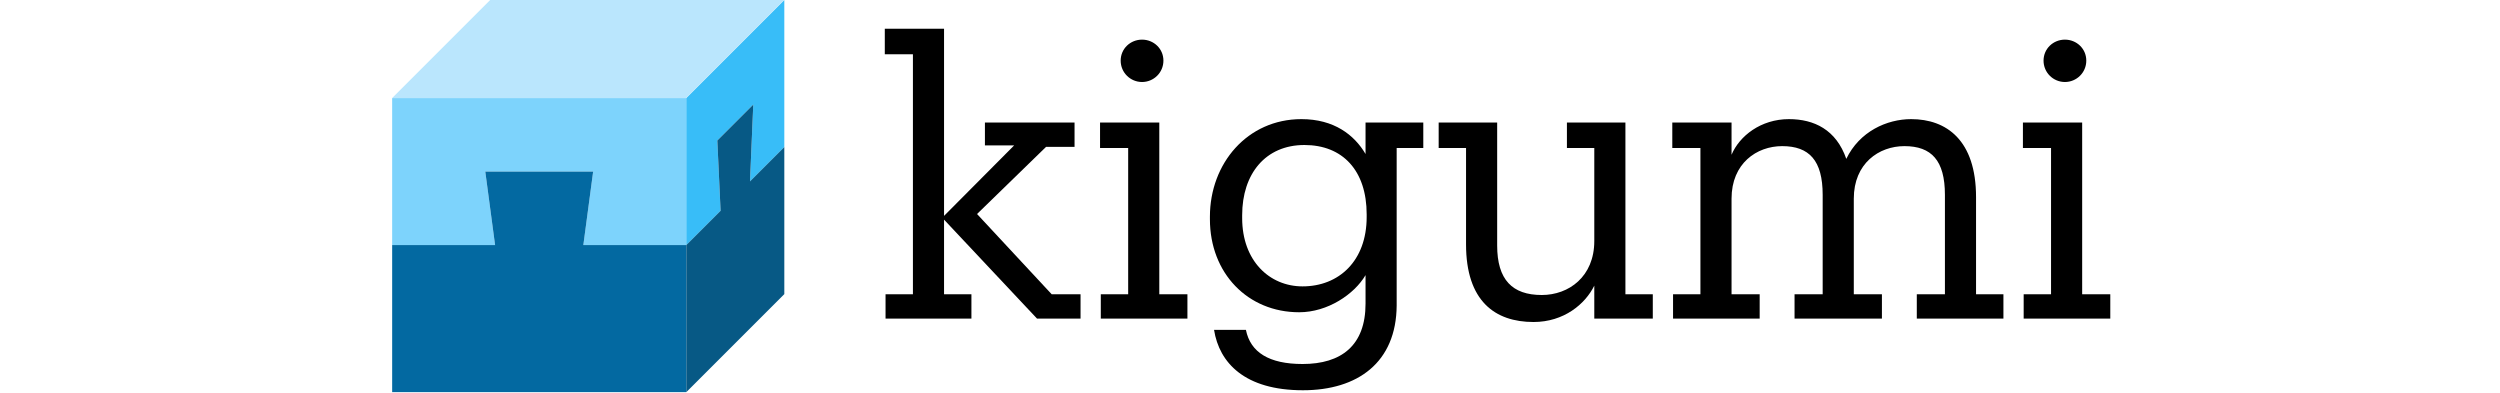
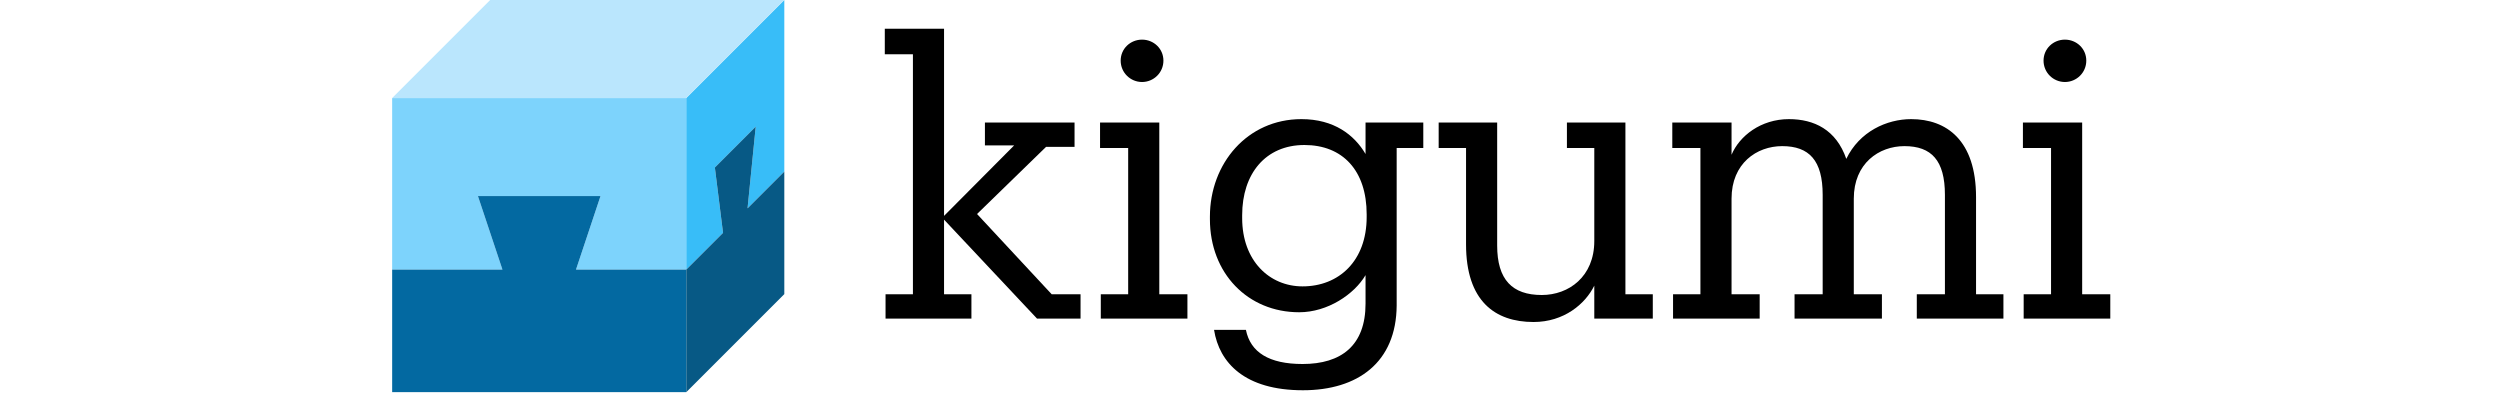
<svg xmlns="http://www.w3.org/2000/svg" width="100%" height="100%" viewBox="0 0 510 80" version="1.1" xml:space="preserve" style="fill-rule:evenodd;clip-rule:evenodd;stroke-linejoin:round;stroke-miterlimit:2;">
  <g transform="matrix(1,0,0,1,-21.8478,-94.7016)">
    <g transform="matrix(76.5,0,0,76.5,200.051,159.702)">
      <path d="M0.261,-0.065L0.188,-0.065L0.188,-0.264L0.436,-0L0.552,-0L0.552,-0.065L0.475,-0.065L0.276,-0.279L0.46,-0.458L0.536,-0.458L0.536,-0.523L0.297,-0.523L0.297,-0.462L0.375,-0.462L0.188,-0.274L0.188,-0.773L0.03,-0.773L0.03,-0.705L0.105,-0.705L0.105,-0.065L0.032,-0.065L0.032,-0L0.261,-0L0.261,-0.065Z" style="fill-rule:nonzero;" />
    </g>
    <g transform="matrix(76.5,0,0,76.5,243.962,159.702)">
      <path d="M0.142,-0.631C0.173,-0.631 0.199,-0.656 0.199,-0.688C0.199,-0.72 0.173,-0.744 0.142,-0.744C0.111,-0.744 0.085,-0.72 0.085,-0.688C0.085,-0.656 0.111,-0.631 0.142,-0.631ZM0.263,-0L0.263,-0.065L0.188,-0.065L0.188,-0.523L0.03,-0.523L0.03,-0.455L0.105,-0.455L0.105,-0.065L0.032,-0.065L0.032,-0L0.263,-0Z" style="fill-rule:nonzero;" />
    </g>
    <g transform="matrix(76.5,0,0,76.5,265.764,159.702)">
      <path d="M0.285,-0.086C0.197,-0.086 0.124,-0.154 0.124,-0.268L0.124,-0.276C0.124,-0.386 0.186,-0.463 0.29,-0.463C0.392,-0.463 0.456,-0.395 0.456,-0.278L0.456,-0.271C0.456,-0.154 0.382,-0.086 0.285,-0.086ZM0.286,0.191C0.432,0.191 0.535,0.117 0.536,-0.035L0.536,-0.455L0.607,-0.455L0.607,-0.523L0.453,-0.523L0.453,-0.439C0.423,-0.49 0.369,-0.532 0.282,-0.532C0.138,-0.532 0.038,-0.414 0.038,-0.272L0.038,-0.265C0.038,-0.121 0.139,-0.017 0.276,-0.017C0.352,-0.017 0.423,-0.065 0.453,-0.116L0.453,-0.04C0.453,0.072 0.388,0.121 0.285,0.121C0.196,0.121 0.146,0.09 0.134,0.03L0.049,0.03C0.063,0.118 0.131,0.191 0.286,0.191Z" style="fill-rule:nonzero;" />
    </g>
    <g transform="matrix(76.5,0,0,76.5,313.653,159.702)">
      <path d="M0.437,-0.088L0.437,-0L0.593,-0L0.593,-0.065L0.52,-0.065L0.52,-0.523L0.364,-0.523L0.364,-0.455L0.437,-0.455L0.437,-0.207C0.437,-0.112 0.369,-0.063 0.297,-0.063C0.218,-0.063 0.178,-0.104 0.178,-0.195L0.178,-0.523L0.022,-0.523L0.022,-0.455L0.095,-0.455L0.095,-0.198C0.095,-0.047 0.172,0.009 0.275,0.009C0.356,0.009 0.413,-0.039 0.437,-0.088Z" style="fill-rule:nonzero;" />
    </g>
    <g transform="matrix(76.5,0,0,76.5,360.701,159.702)">
      <path d="M0.263,-0L0.263,-0.065L0.188,-0.065L0.188,-0.32C0.188,-0.414 0.255,-0.46 0.323,-0.46C0.395,-0.46 0.431,-0.422 0.431,-0.33L0.431,-0.065L0.356,-0.065L0.356,-0L0.589,-0L0.589,-0.065L0.514,-0.065L0.514,-0.32C0.514,-0.414 0.581,-0.46 0.649,-0.46C0.721,-0.46 0.757,-0.422 0.757,-0.33L0.757,-0.065L0.682,-0.065L0.682,-0L0.913,-0L0.913,-0.065L0.84,-0.065L0.84,-0.324C0.84,-0.476 0.761,-0.532 0.667,-0.532C0.602,-0.532 0.529,-0.499 0.494,-0.426C0.467,-0.504 0.408,-0.532 0.341,-0.532C0.266,-0.532 0.209,-0.487 0.188,-0.437L0.188,-0.523L0.03,-0.523L0.03,-0.455L0.105,-0.455L0.105,-0.065L0.032,-0.065L0.032,-0L0.263,-0Z" style="fill-rule:nonzero;" />
    </g>
    <g transform="matrix(76.5,0,0,76.5,432.228,159.702)">
      <path d="M0.142,-0.631C0.173,-0.631 0.199,-0.656 0.199,-0.688C0.199,-0.72 0.173,-0.744 0.142,-0.744C0.111,-0.744 0.085,-0.72 0.085,-0.688C0.085,-0.656 0.111,-0.631 0.142,-0.631ZM0.263,-0L0.263,-0.065L0.188,-0.065L0.188,-0.523L0.03,-0.523L0.03,-0.455L0.105,-0.455L0.105,-0.065L0.032,-0.065L0.032,-0L0.263,-0Z" style="fill-rule:nonzero;" />
    </g>
  </g>
-   <path d="M80,50L80,20L140,20L140,50L119,50L121,35L99,35L101,50L80,50Z" style="fill:rgb(125,211,252);" />
-   <path d="M80,80L140,80L140,50L119,50L121,35L99,35L101,50L80,50L80,80Z" style="fill:rgb(3,105,161);" />
-   <g transform="matrix(-0.333333,0.333333,0,1,186.667,-46.6667)">
-     <path d="M80,50L80,20L140,20L140,50L119,50L121,35L99,35L101,50L80,50Z" style="fill:rgb(56,189,248);" />
+   <path d="M80,55L80,20L140,20L140,55L117.5,55L122.5,40L97.5,40L102.5,55L80,55Z" style="fill:rgb(125,211,252);" />
+   <g transform="matrix(0.333333,-0.333333,0,1,113.333,26.6667)">
+     <path d="M80,55L80,20L140,20L140,55L117.5,55L122.5,40L97.5,40L102.5,55L80,55Z" style="fill:rgb(56,189,248);" />
  </g>
-   <g transform="matrix(-0.333333,0.333333,0,1,186.667,-46.6667)">
-     <path d="M80,80L140,80L140,50L119,50L121,35L99,35L101,50L80,50L80,80Z" style="fill:rgb(7,89,133);" />
+   <path d="M80,80L140,80L140,55L117.5,55L122.5,40L97.5,40L102.5,55L80,55L80,80Z" style="fill:rgb(3,105,161);" />
+   <g transform="matrix(0.333333,-0.333333,0,1,113.333,26.6667)">
+     <path d="M80,80L140,80L140,55L117.5,55L122.5,40L97.5,40L102.5,55L80,55L80,80Z" style="fill:rgb(7,89,133);" />
  </g>
  <path d="M80,20L100,0L160,0L140,20L80,20Z" style="fill:rgb(186,230,253);" />
</svg>
